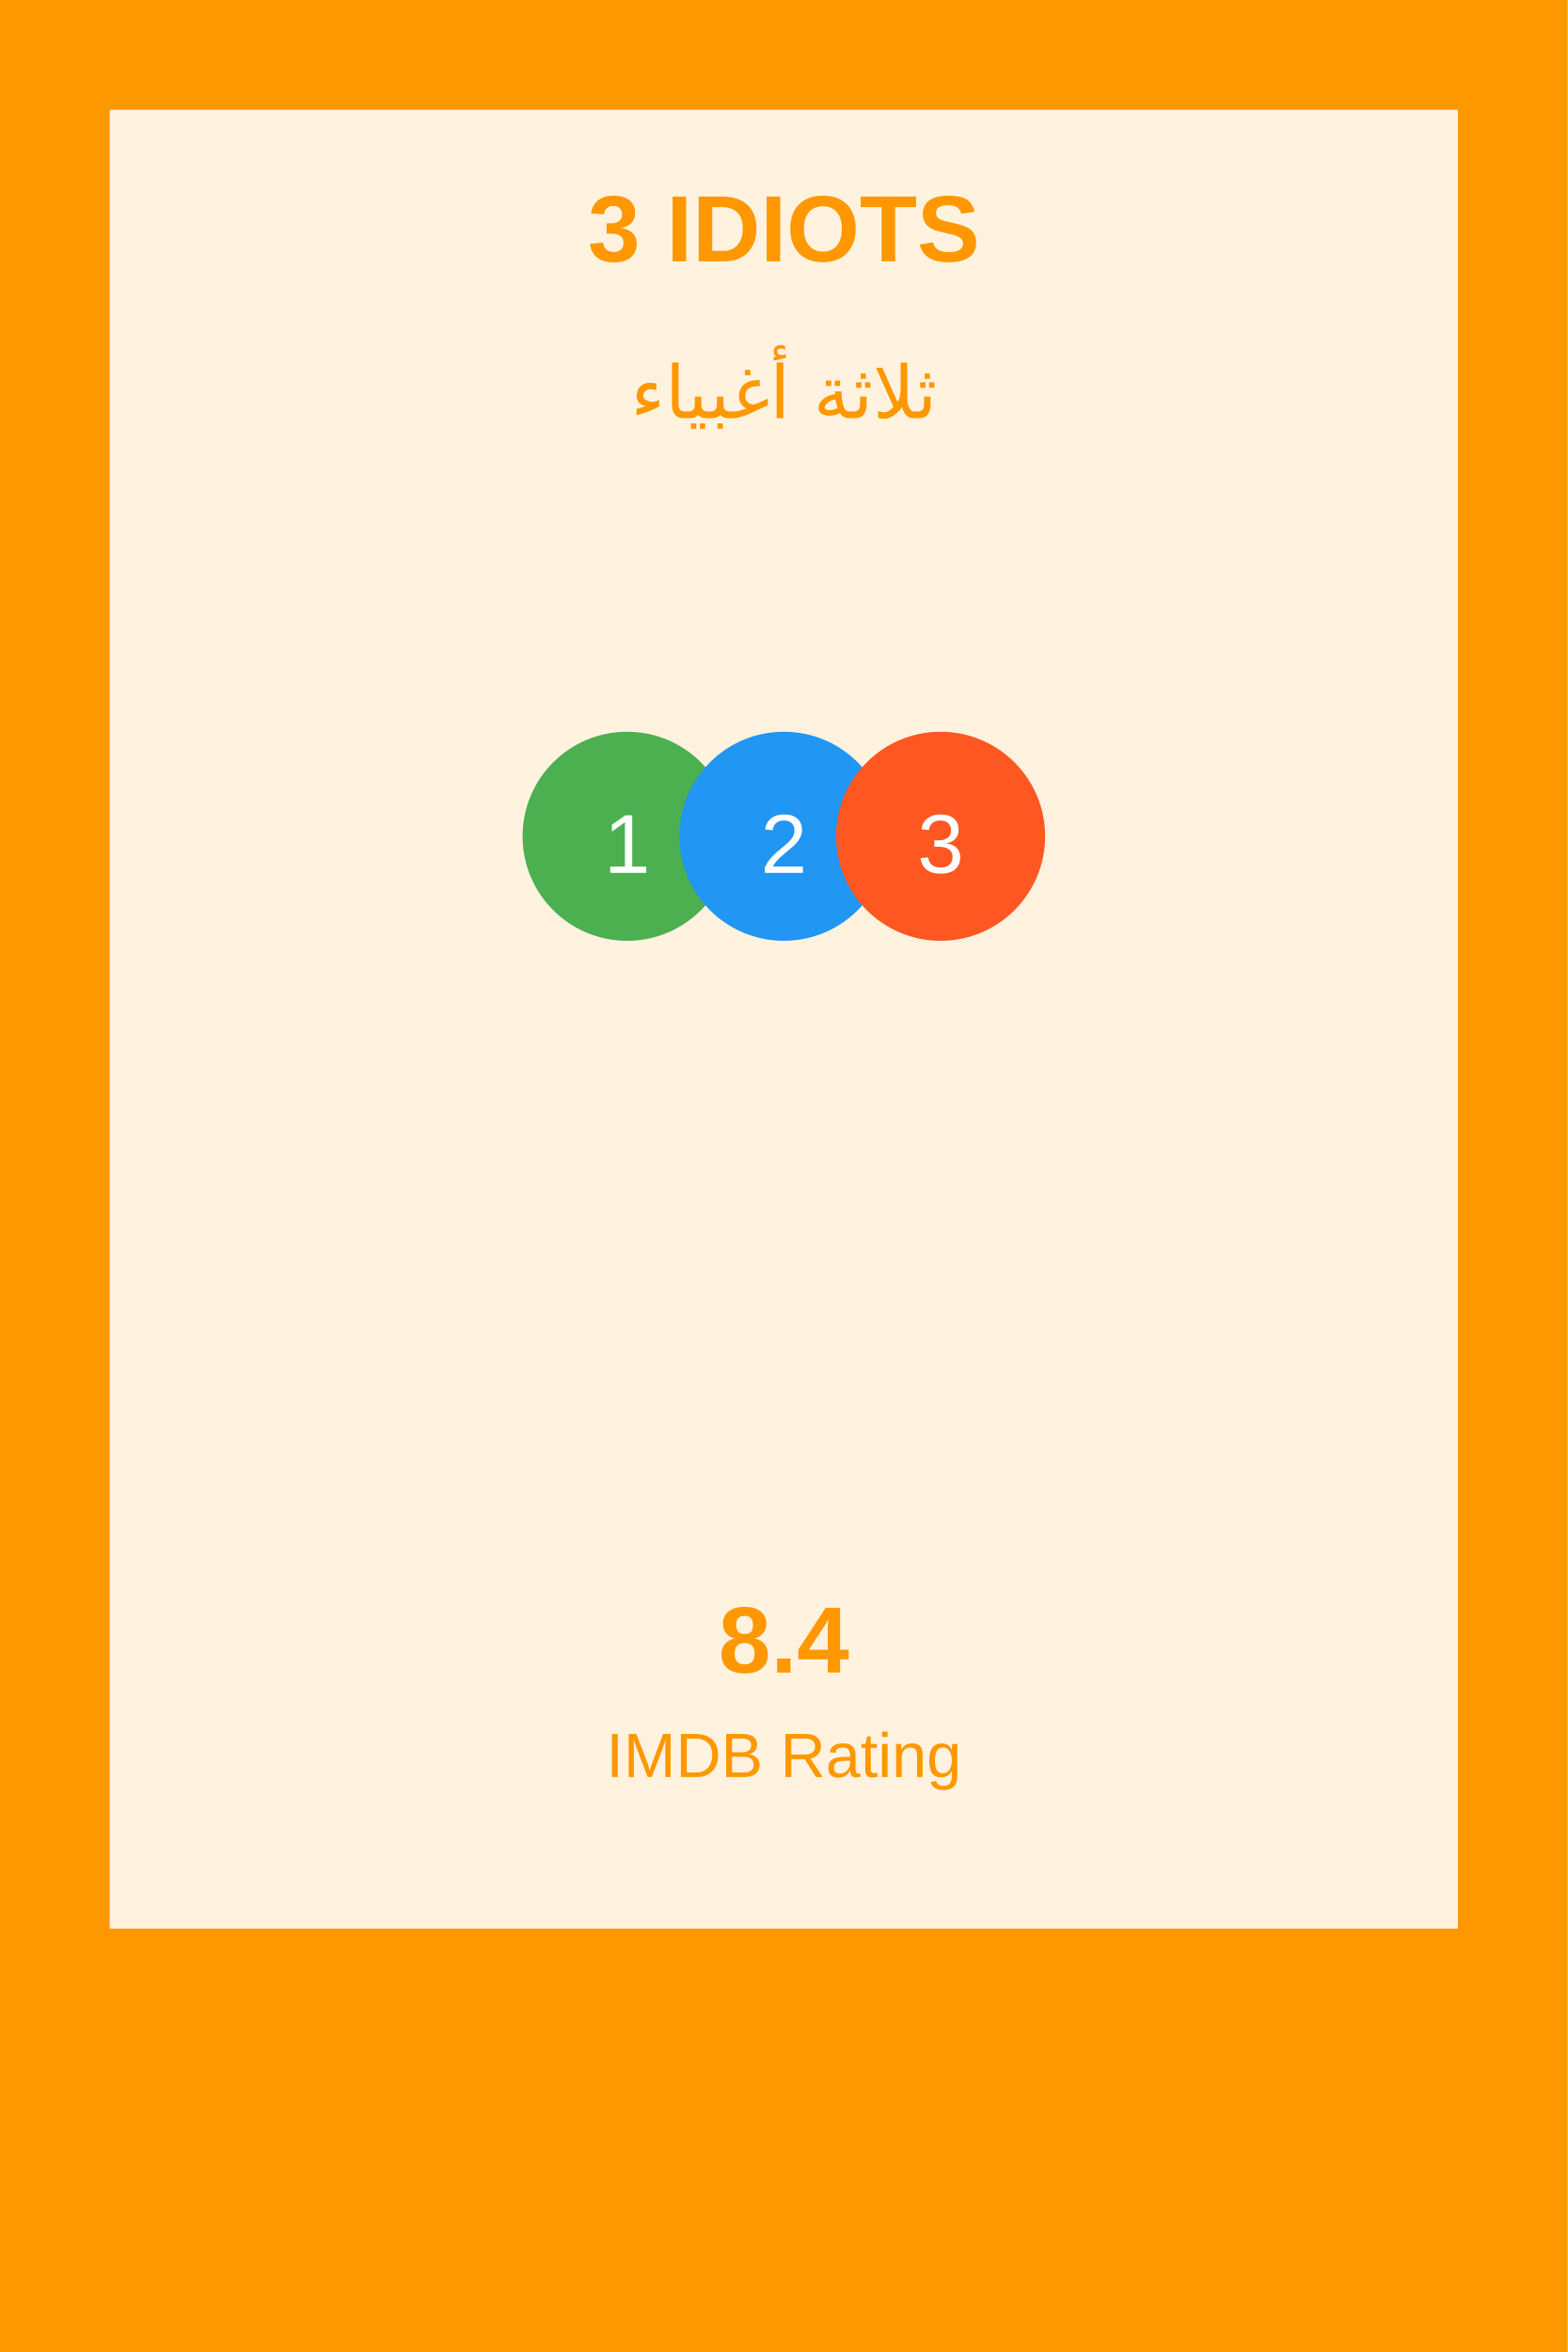
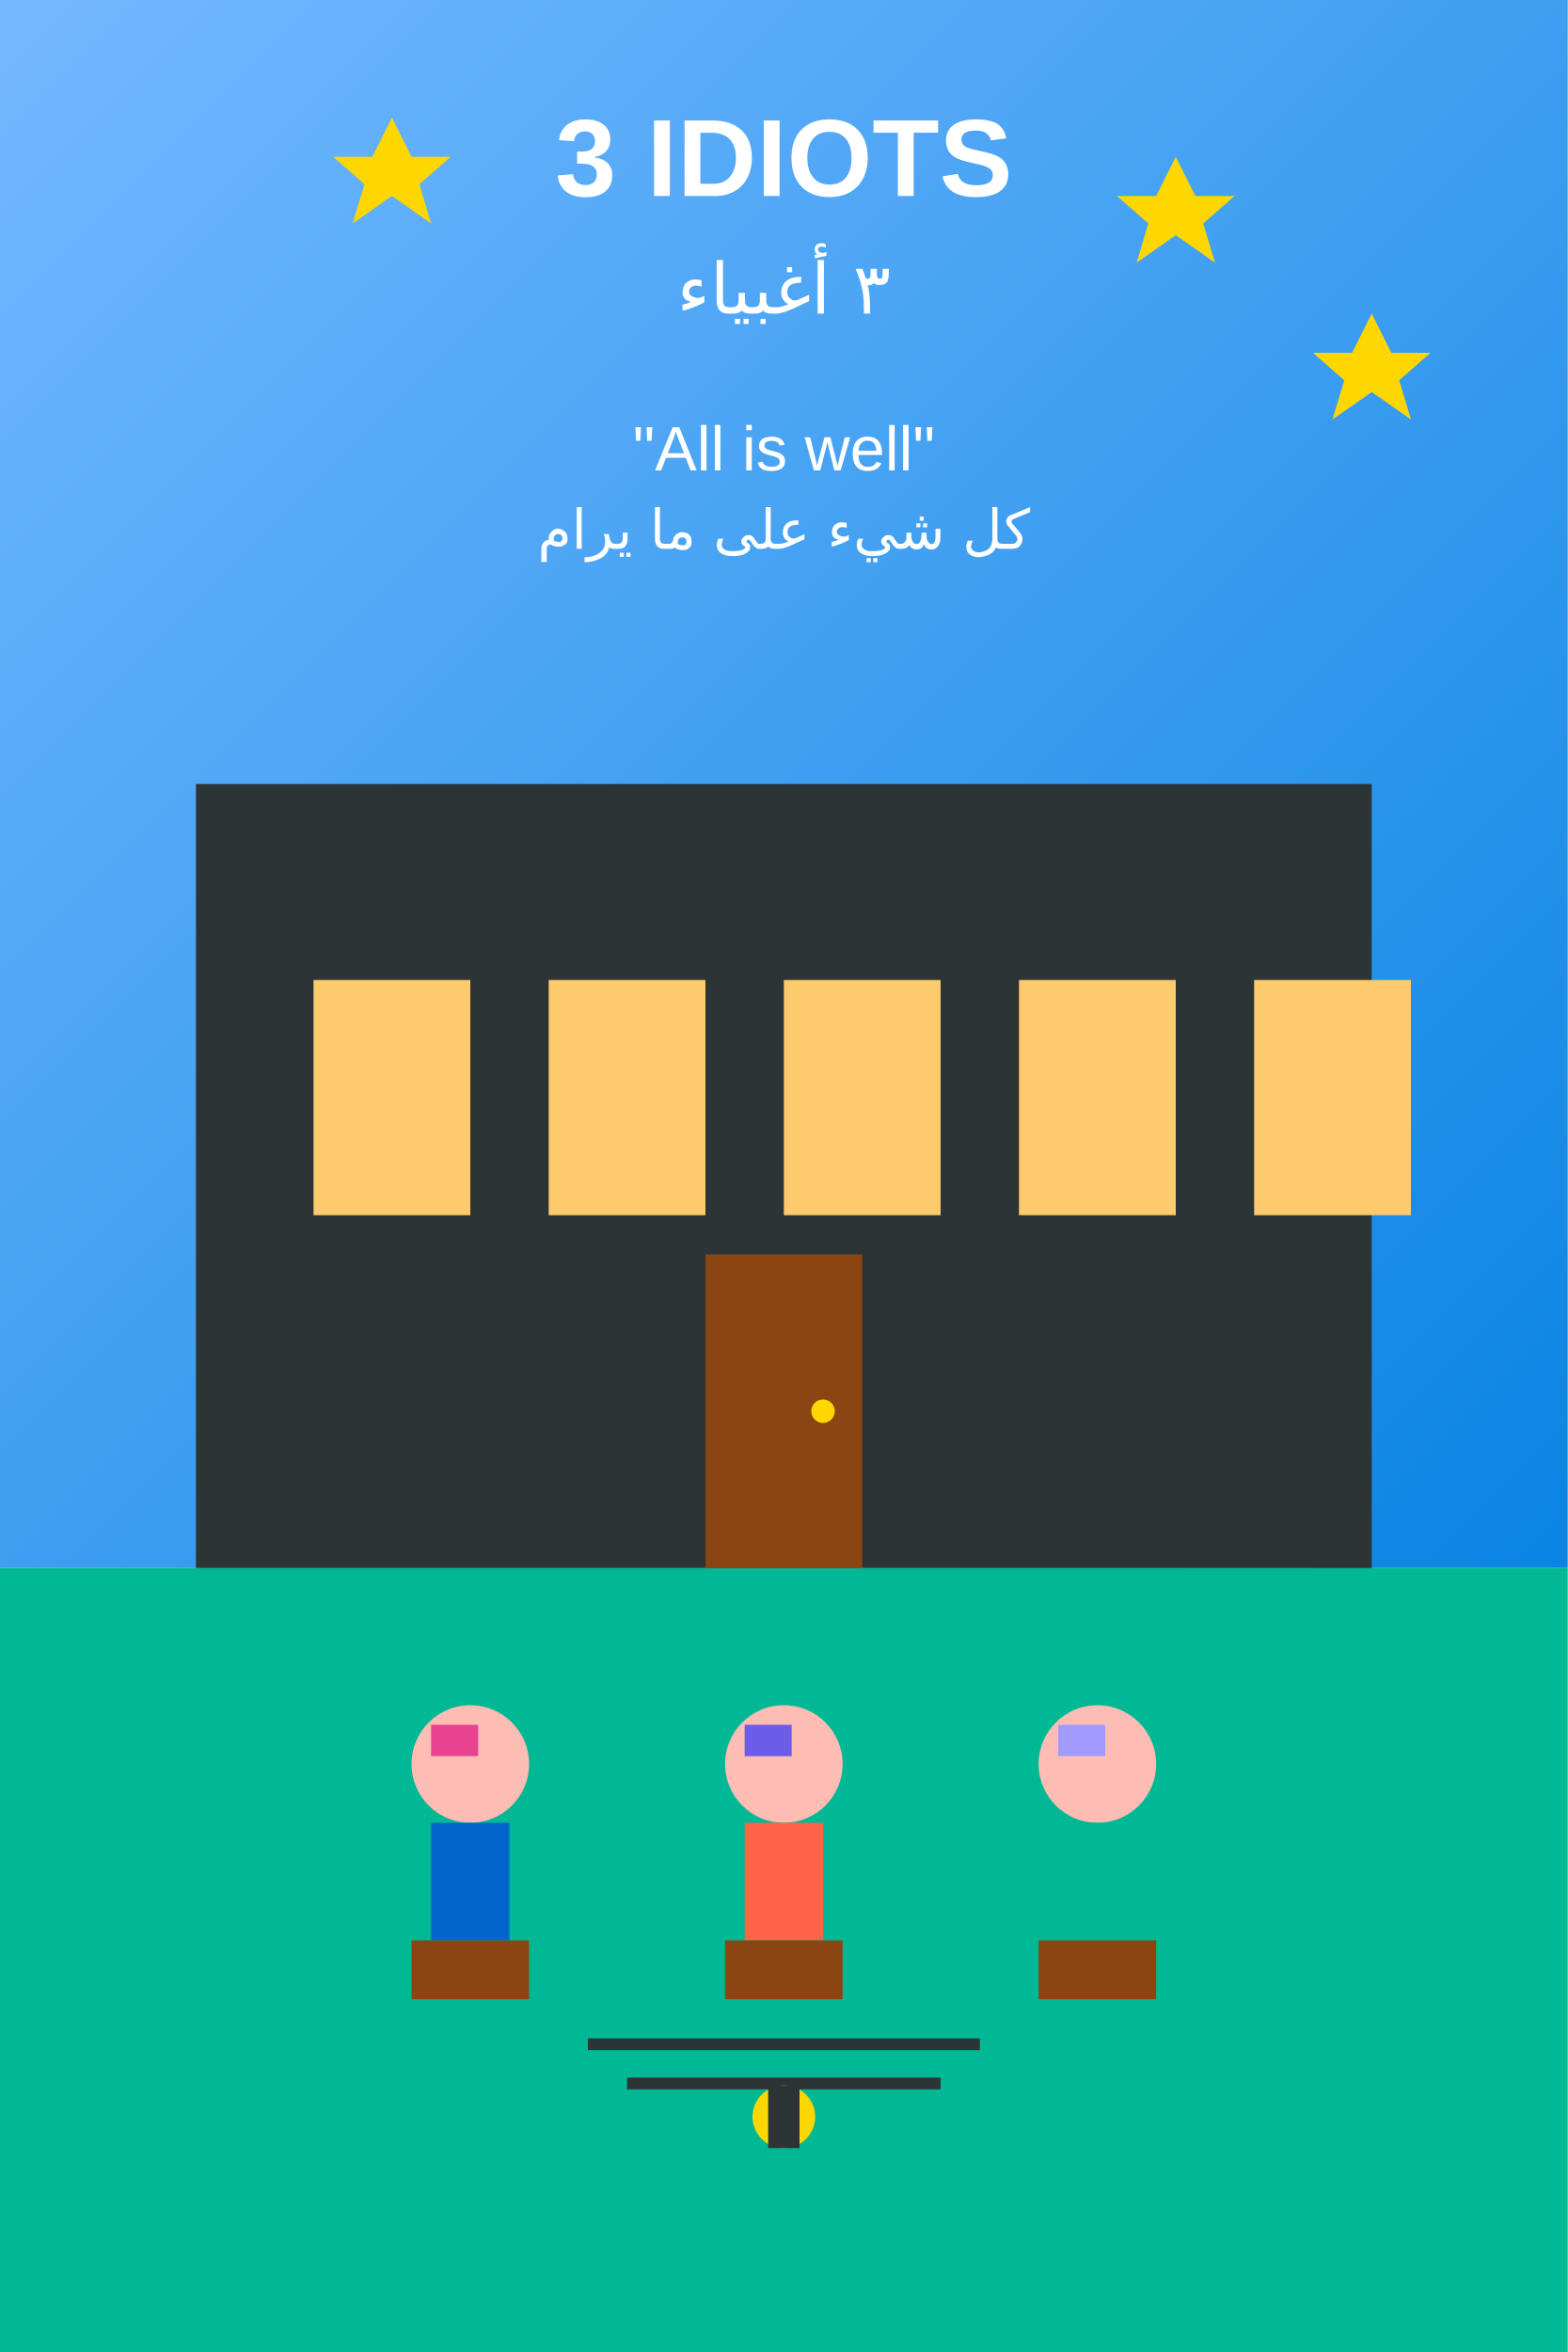
- <svg xmlns="http://www.w3.org/2000/svg" width="300" height="450">
-   <rect width="300" height="450" fill="#FF9800" />
-   <rect x="20" y="20" width="260" height="350" fill="#FFF3E0" stroke="#FF9800" stroke-width="2" />
-   <text x="150" y="50" text-anchor="middle" fill="#FF9800" font-family="Arial, sans-serif" font-size="18" font-weight="bold">3 IDIOTS</text>
-   <text x="150" y="80" text-anchor="middle" fill="#FF9800" font-family="Arial, sans-serif" font-size="14">ثلاثة أغبياء</text>
-   <circle cx="120" cy="160" r="20" fill="#4CAF50" />
-   <circle cx="150" cy="160" r="20" fill="#2196F3" />
-   <circle cx="180" cy="160" r="20" fill="#FF5722" />
-   <text x="120" y="167" text-anchor="middle" fill="#FFF" font-family="Arial, sans-serif" font-size="16">1</text>
-   <text x="150" y="167" text-anchor="middle" fill="#FFF" font-family="Arial, sans-serif" font-size="16">2</text>
-   <text x="180" y="167" text-anchor="middle" fill="#FFF" font-family="Arial, sans-serif" font-size="16">3</text>
-   <text x="150" y="320" text-anchor="middle" fill="#FF9800" font-family="Arial, sans-serif" font-size="18" font-weight="bold">8.4</text>
-   <text x="150" y="340" text-anchor="middle" fill="#FF9800" font-family="Arial, sans-serif" font-size="12">IMDB Rating</text>
-   <text x="150" y="380" text-anchor="middle" fill="#FF9800" font-family="Arial, sans-serif" font-size="12">2009 • كوميدي هندي • 170 دقيقة</text>
-   <text x="150" y="420" text-anchor="middle" fill="#FF9800" font-family="Arial, sans-serif" font-size="12">HD • Hindi</text>
+ <svg xmlns="http://www.w3.org/2000/svg" viewBox="0 0 400 600">
+   <defs>
+     <linearGradient id="schoolGrad" x1="0%" y1="0%" x2="100%" y2="100%">
+       <stop offset="0%" style="stop-color:#FF6B6B;stop-opacity:1" />
+       <stop offset="100%" style="stop-color:#FF8E53;stop-opacity:1" />
+     </linearGradient>
+     <linearGradient id="skyGrad3" x1="0%" y1="0%" x2="100%" y2="100%">
+       <stop offset="0%" style="stop-color:#74B9FF;stop-opacity:1" />
+       <stop offset="100%" style="stop-color:#0984E3;stop-opacity:1" />
+     </linearGradient>
+   </defs>
+   <rect x="0" y="0" width="400" height="400" fill="url(#skyGrad3)" />
+   <rect x="0" y="400" width="400" height="200" fill="#00B894" />
+   <rect x="50" y="200" width="300" height="200" fill="#2D3436" />
+   <rect x="80" y="250" width="40" height="60" fill="#FDCB6E" />
+   <rect x="140" y="250" width="40" height="60" fill="#FDCB6E" />
+   <rect x="200" y="250" width="40" height="60" fill="#FDCB6E" />
+   <rect x="260" y="250" width="40" height="60" fill="#FDCB6E" />
+   <rect x="320" y="250" width="40" height="60" fill="#FDCB6E" />
+   <rect x="180" y="320" width="40" height="80" fill="#8B4513" />
+   <circle cx="210" cy="360" r="3" fill="#FFD700" />
+   <circle cx="120" cy="450" r="15" fill="#FDBCB4" />
+   <rect x="110" y="465" width="20" height="30" fill="#0066CC" />
+   <rect x="105" y="495" width="30" height="15" fill="#8B4513" />
+   <circle cx="200" cy="450" r="15" fill="#FDBCB4" />
+   <rect x="190" y="465" width="20" height="30" fill="#FF6347" />
+   <rect x="185" y="495" width="30" height="15" fill="#8B4513" />
+   <circle cx="280" cy="450" r="15" fill="#FDBCB4" />
+   <rect x="270" y="465" width="20" height="30" fill="#00B894" />
+   <rect x="265" y="495" width="30" height="15" fill="#8B4513" />
+   <rect x="110" y="440" width="12" height="8" fill="#E84393" />
+   <rect x="190" y="440" width="12" height="8" fill="#6C5CE7" />
+   <rect x="270" y="440" width="12" height="8" fill="#A29BFE" />
+   <rect x="150" y="520" width="100" height="3" fill="#2D3436" />
+   <rect x="160" y="530" width="80" height="3" fill="#2D3436" />
+   <circle cx="200" cy="540" r="8" fill="#FFD700" />
+   <rect x="196" y="532" width="8" height="16" fill="#2D3436" />
+   <text x="200" y="50" font-family="Arial, sans-serif" font-size="28" font-weight="bold" text-anchor="middle" fill="#ffffff">3 IDIOTS</text>
+   <text x="200" y="80" font-family="Arial, sans-serif" font-size="18" text-anchor="middle" fill="#ffffff">٣ أغبياء</text>
+   <text x="200" y="120" font-family="Arial, sans-serif" font-size="16" text-anchor="middle" fill="#ffffff">"All is well"</text>
+   <text x="200" y="140" font-family="Arial, sans-serif" font-size="14" text-anchor="middle" fill="#ffffff">كل شيء على ما يرام</text>
+   <polygon points="100,30 105,40 115,40 107,47 110,57 100,50 90,57 93,47 85,40 95,40" fill="#FFD700" />
+   <polygon points="300,40 305,50 315,50 307,57 310,67 300,60 290,67 293,57 285,50 295,50" fill="#FFD700" />
+   <polygon points="350,80 355,90 365,90 357,97 360,107 350,100 340,107 343,97 335,90 345,90" fill="#FFD700" />
</svg>
